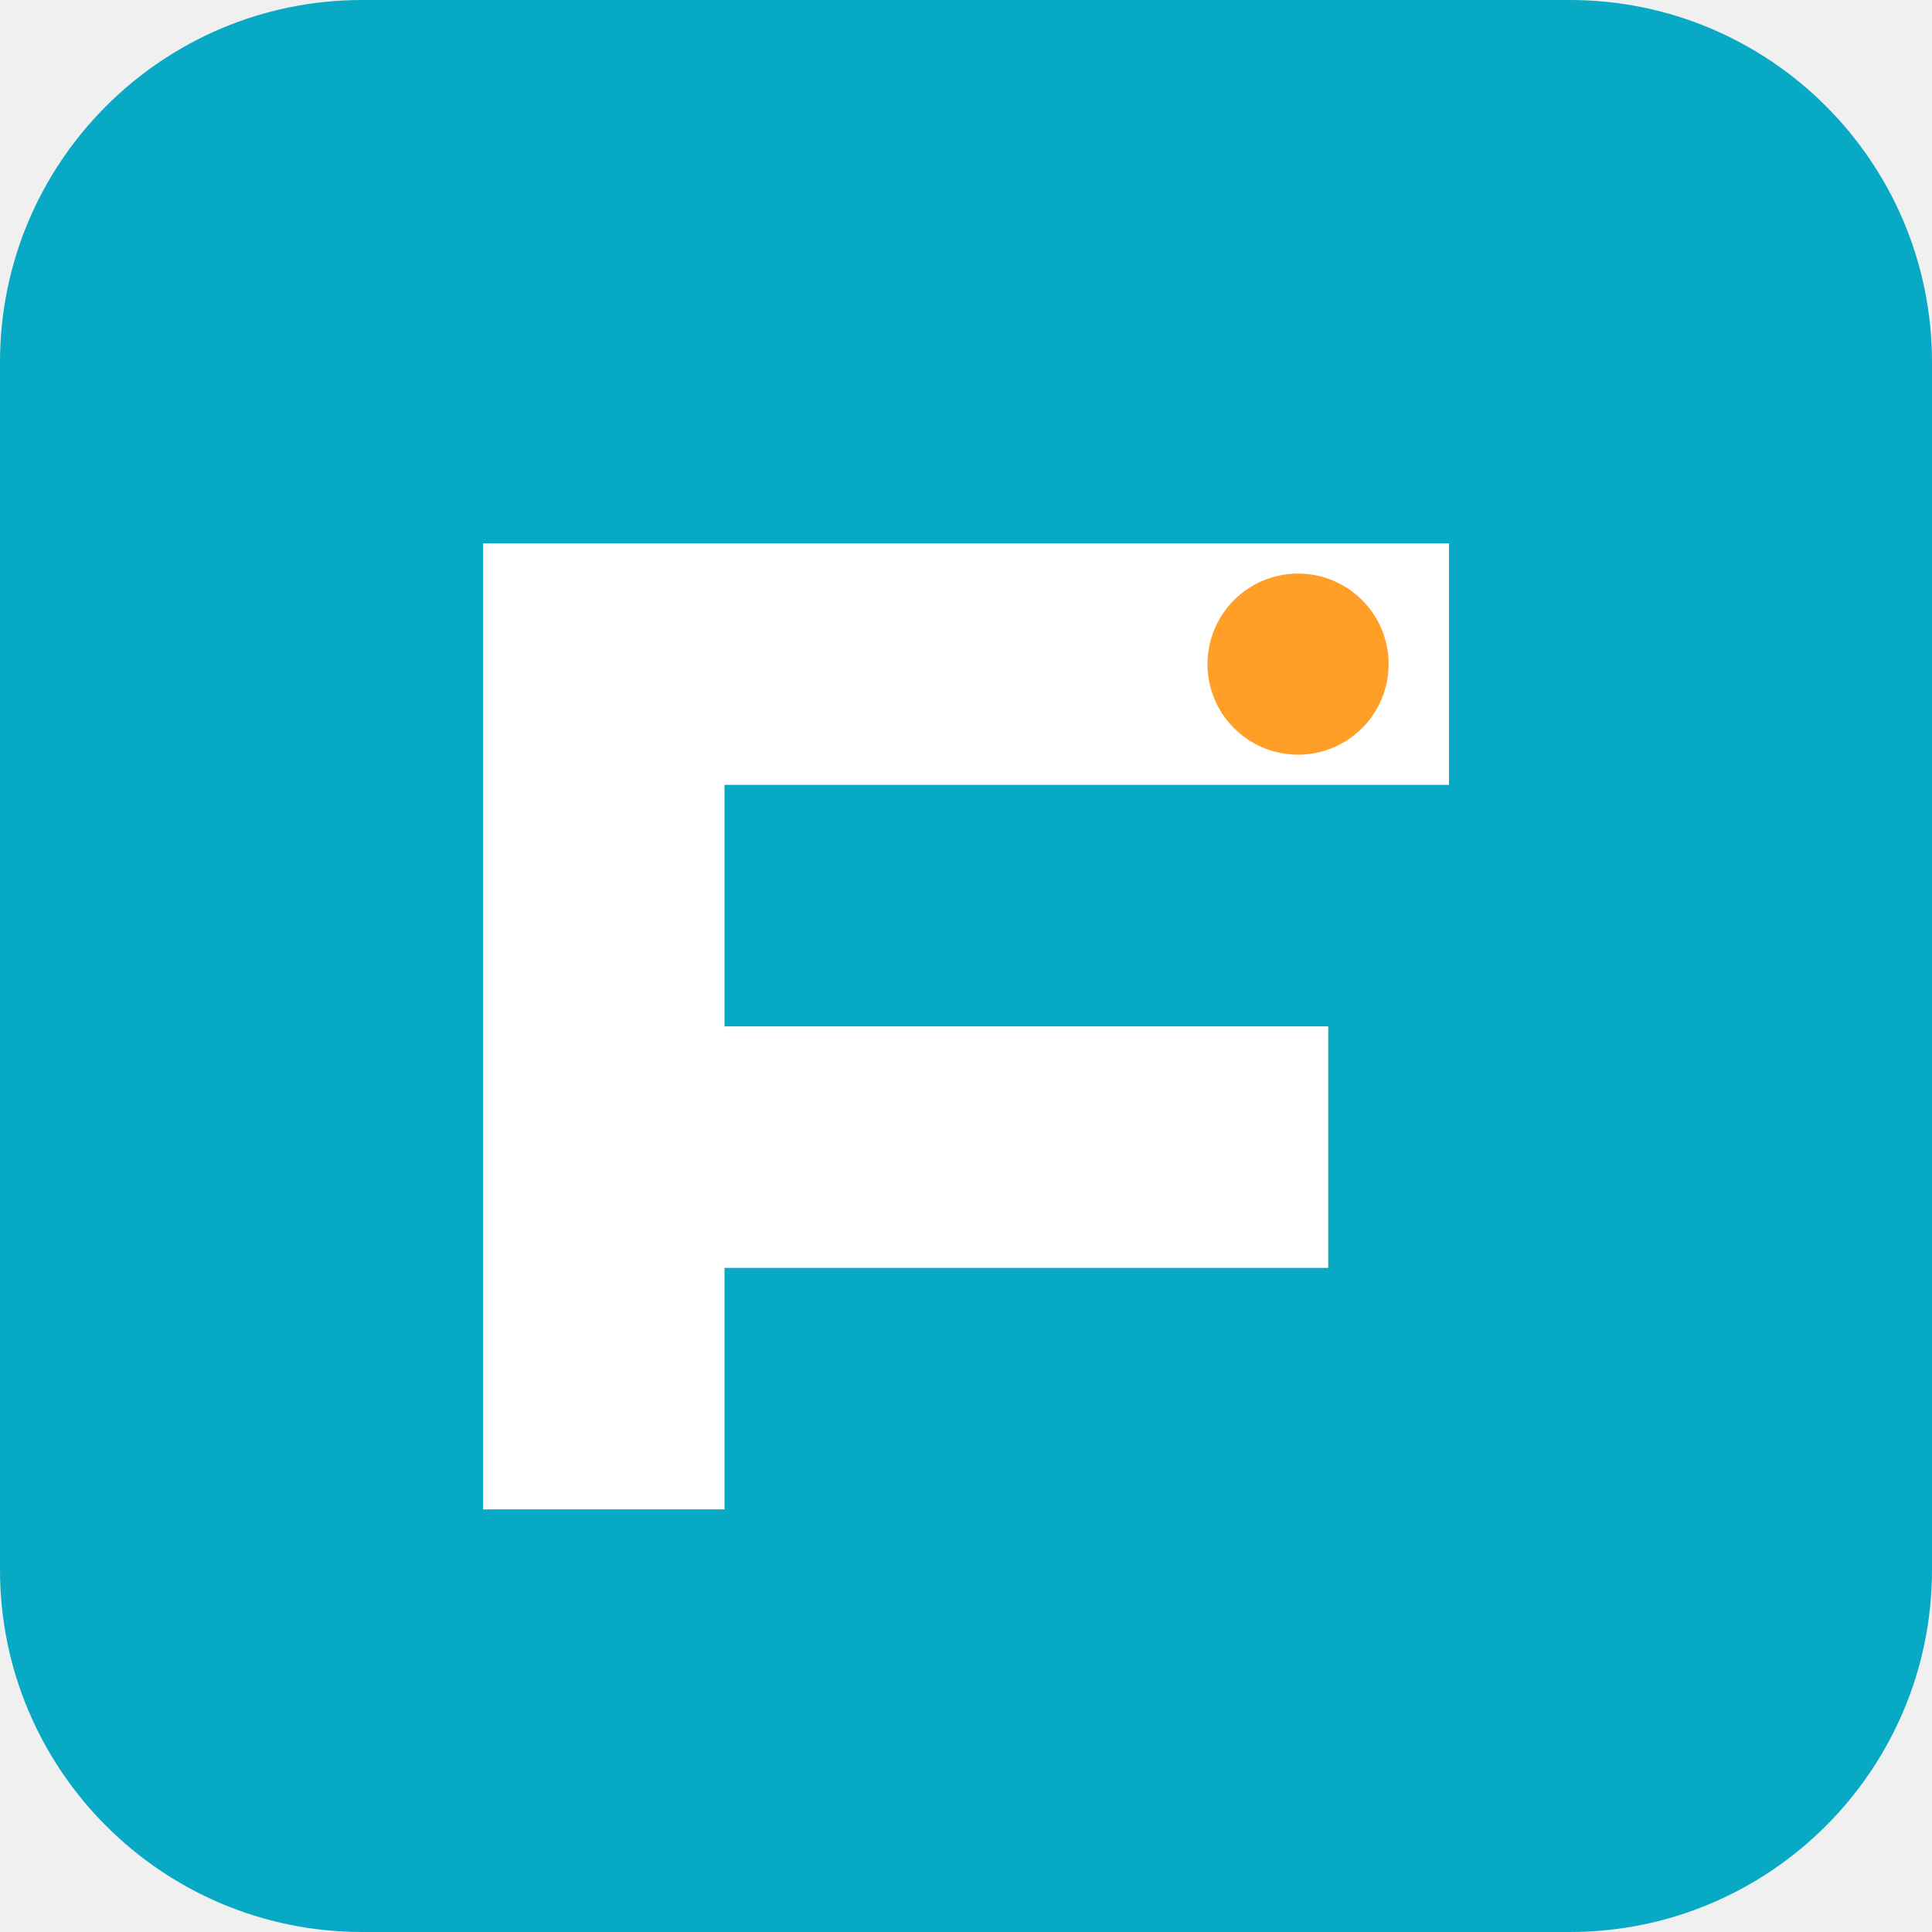
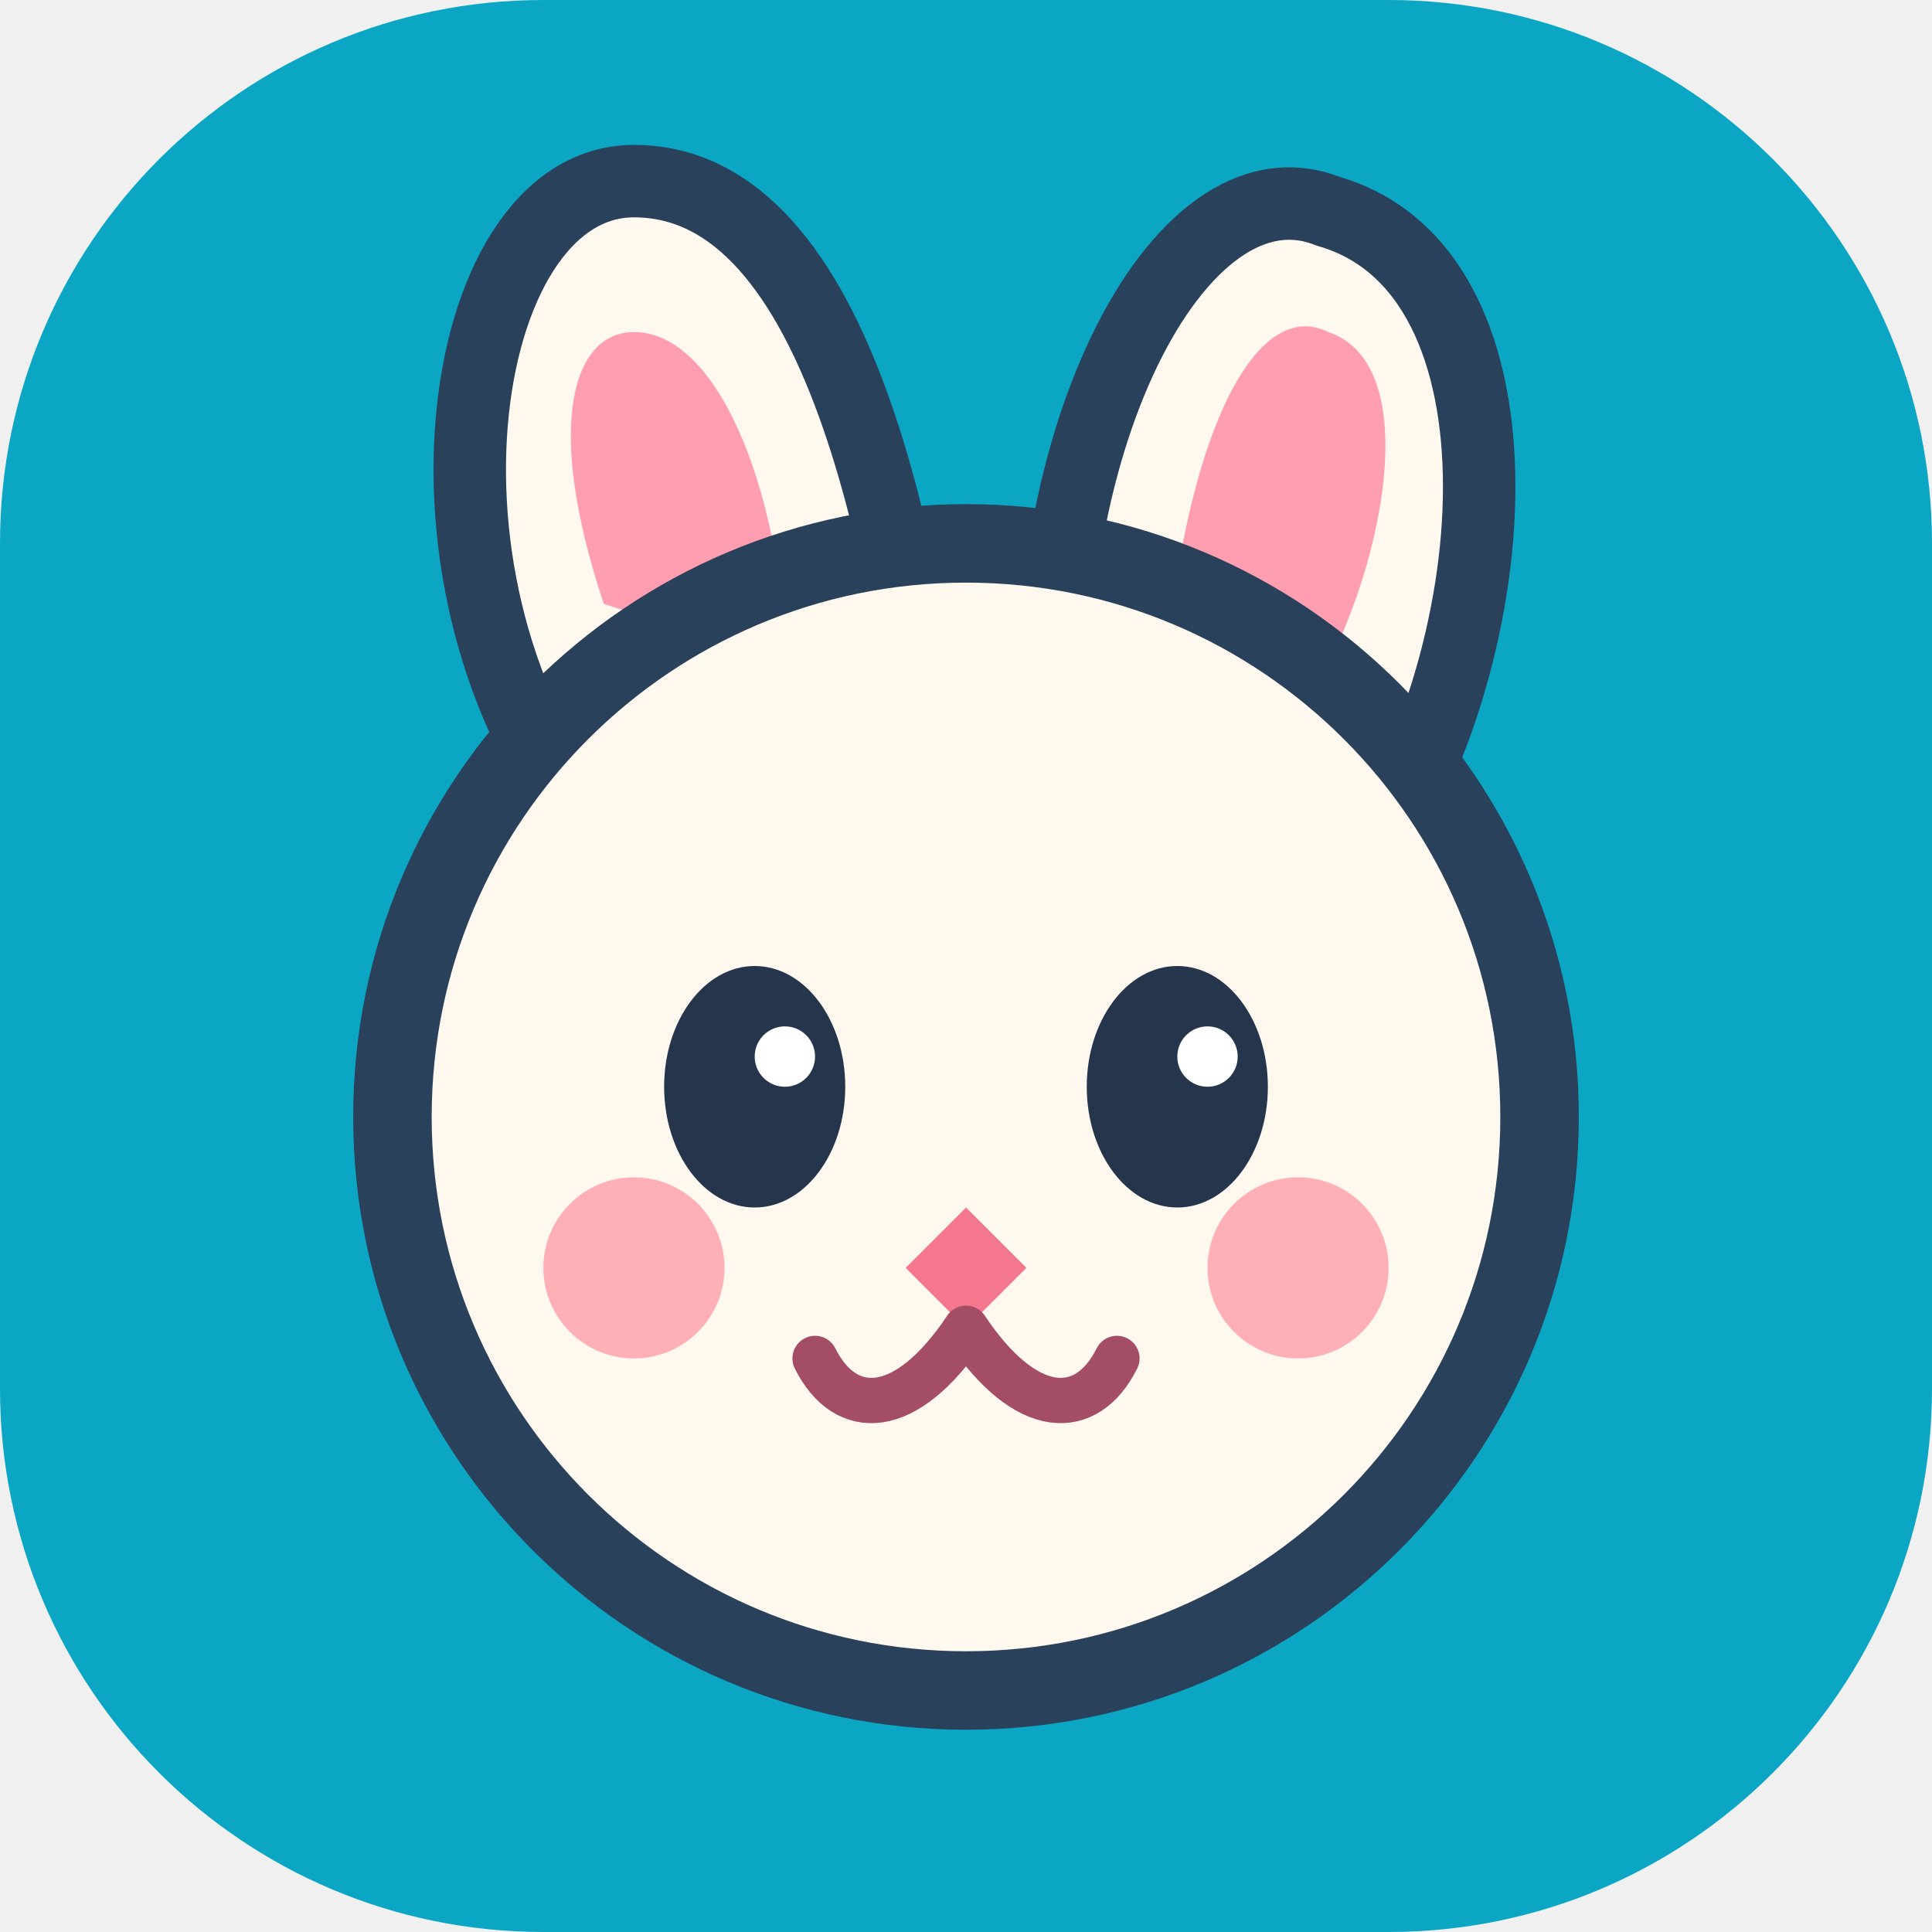
<svg xmlns="http://www.w3.org/2000/svg" viewBox="0 0 64 64">
-   <rect width="64" height="64" rx="12" fill="#08a9c5" />
-   <path d="M16 18h32v8H24v8h20v8H24v8h-8z" fill="#fff" />
-   <circle cx="43" cy="22" r="3" fill="#ff9f28" />
+   <rect width="64" height="64" rx="18" fill="#0ca6c5" />
+   <path d="M20 28C13 20 15 6 21 6c7 0 9 13 10 20M35 26C34 15 39 5 44 7c7 2 6 15 1 22" fill="#fff8ef" stroke="#29415a" stroke-width="2.4" stroke-linejoin="round" />
+   <path d="M20 20c-2-6-1-9 1-9 3 0 5 6 5 11M39 19c1-6 3-9 5-8 3 1 2 7 0 11" fill="#ff9eb0" />
+   <circle cx="32" cy="37" r="19" fill="#fff8ef" stroke="#29415a" stroke-width="2.6" />
+   <ellipse cx="25" cy="36" rx="3" ry="4" fill="#25354c" />
+   <ellipse cx="39" cy="36" rx="3" ry="4" fill="#25354c" />
+   <circle cx="26" cy="35" r="1" fill="#fff" />
+   <circle cx="40" cy="35" r="1" fill="#fff" />
+   <path d="m30 42 2-2 2 2-2 2Z" fill="#f4778e" />
+   <path d="M32 44c-2 3-4 3-5 1m5-1c2 3 4 3 5 1" fill="none" stroke="#a34e66" stroke-width="1.5" stroke-linecap="round" />
+   <circle cx="21" cy="42" r="3" fill="#ffb0b7" />
+   <circle cx="43" cy="42" r="3" fill="#ffb0b7" />
</svg>
